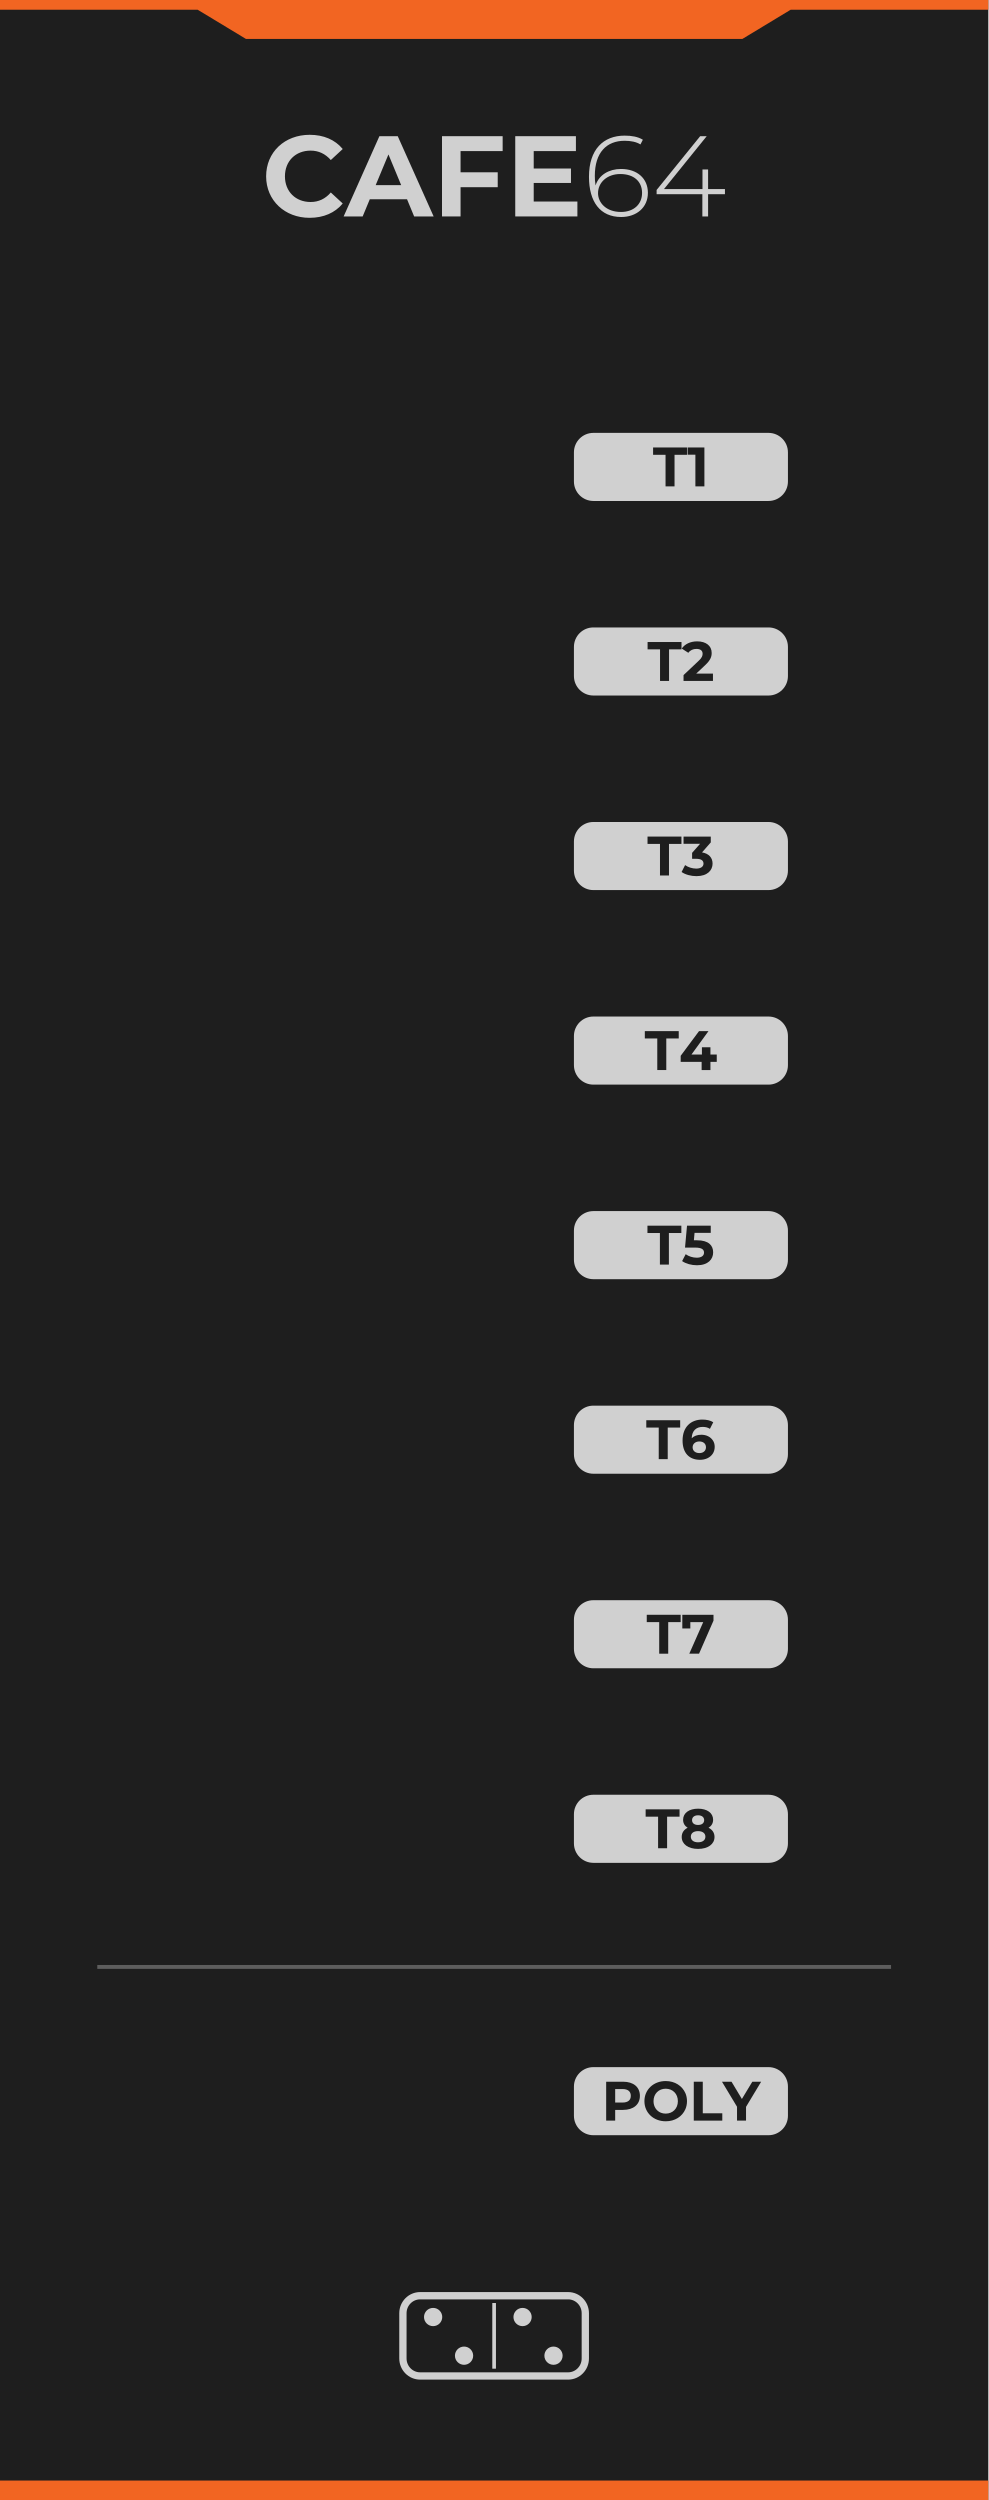
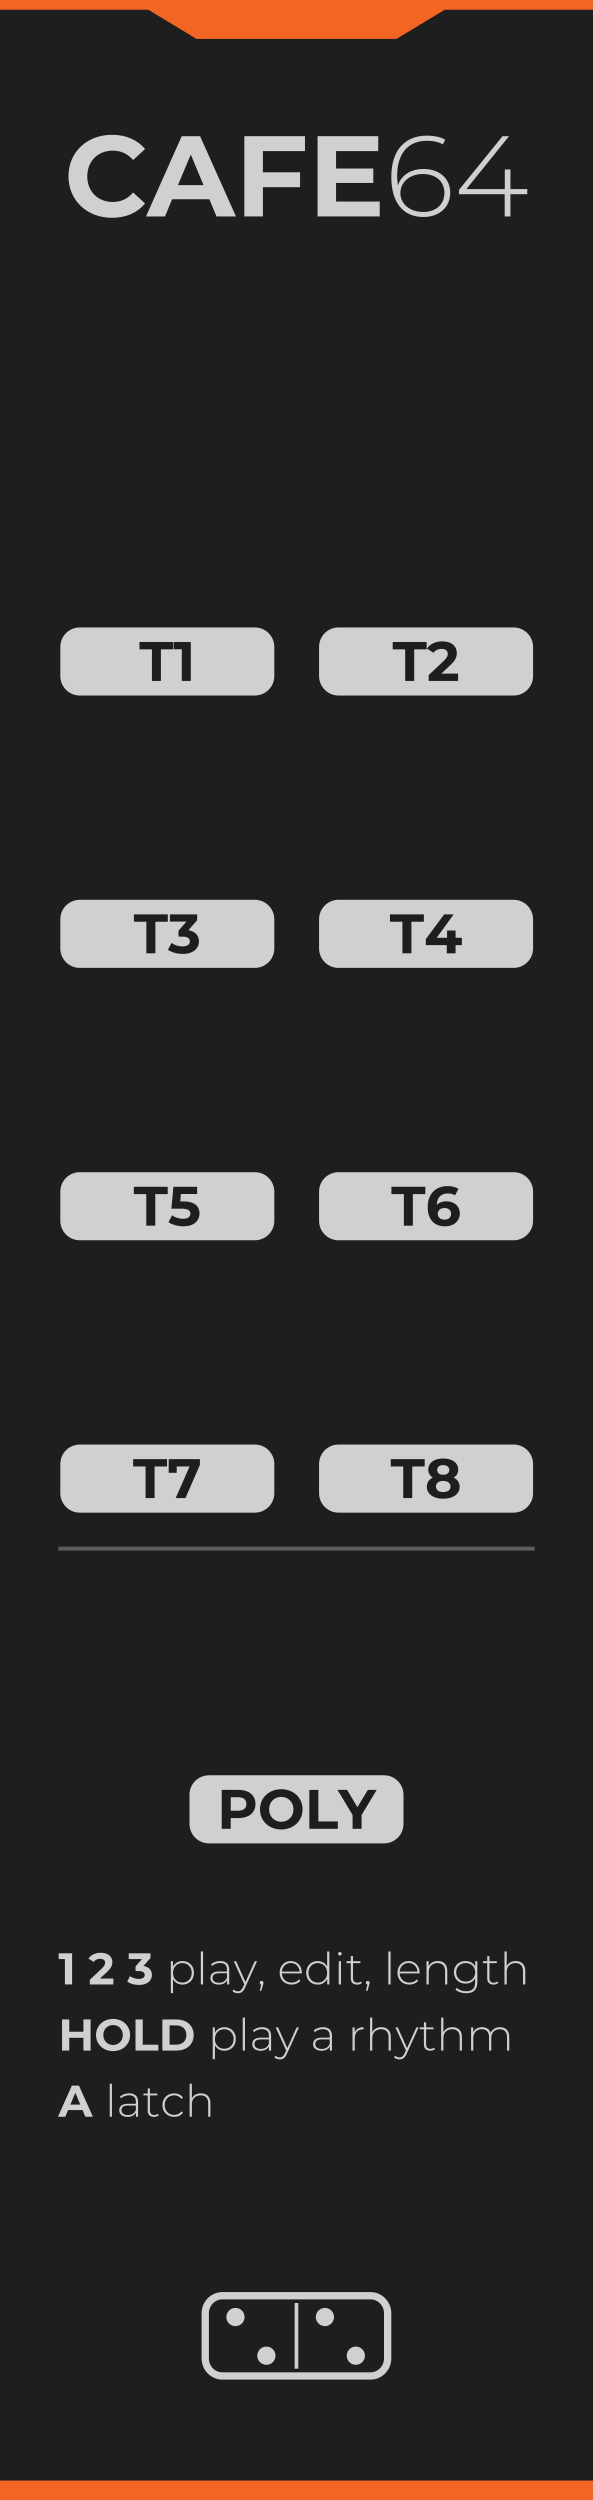
- <svg xmlns="http://www.w3.org/2000/svg" width="50.8mm" height="128.5mm" viewBox="0 0 50.8 128.5">
-   <rect width="50.8" height="128.5" fill="#1e1e1e" />
-   <polygon points="     0,0 50.8,0 50.8,0.5     40.64,0.5 38.16,2.0 12.64,2.0 10.16,0.5     0,0.5   " fill="#f26522" />
-   <rect x="0" y="127.5" width="50.8" height="1.0" fill="#f26522" />
+ <svg xmlns="http://www.w3.org/2000/svg" width="30.48mm" height="128.5mm" viewBox="0 0 30.48 128.5">
+   <rect width="30.48" height="128.5" fill="#1e1e1e" />
+   <polygon points="0,0 30.48,0 30.48,0.5 22.86,0.5 20.38,2.0 10.10,2.0 7.62,0.5 0,0.5" fill="#f26522" />
+   <rect x="0" y="127.5" width="30.48" height="1.0" fill="#f26522" />
  <g id="title">
-     <path fill="#d0d0d0" fill-rule="evenodd" d="M15.912 11.196C16.635 11.196 17.223 10.938 17.616 10.459L17.003 9.893C16.72 10.223 16.374 10.383 15.966 10.383C15.196 10.383 14.646 9.848 14.646 9.062C14.646 8.277 15.196 7.742 15.966 7.742C16.374 7.742 16.72 7.904 17.003 8.226L17.616 7.66C17.223 7.181 16.633 6.929 15.918 6.929C14.63 6.929 13.679 7.821 13.679 9.062C13.679 10.304 14.64 11.196 15.912 11.196Z" />
-     <path fill="#d0d0d0" fill-rule="evenodd" d="M17.663 11.125H18.641L19.008 10.241H20.921L21.287 11.125H22.289L20.444 7.0H19.501ZM19.31 9.516 19.966 7.938 20.62 9.516Z" />
-     <path fill="#d0d0d0" fill-rule="evenodd" d="M22.719 11.125H23.673V9.622H25.583V8.856H23.673V7.766H25.836V7.0H22.719Z" />
-     <path fill="#d0d0d0" fill-rule="evenodd" d="M26.484 11.125H29.678V10.359H27.433V9.404H29.348V8.662H27.433V7.766H29.602V7.0H26.484Z" />
-     <path fill="#d0d0d0" fill-rule="evenodd" d="M31.929 11.154C32.719 11.154 33.302 10.665 33.302 9.911C33.302 9.169 32.748 8.685 31.923 8.685C31.3 8.685 30.781 8.992 30.611 9.534C30.581 9.346 30.574 9.163 30.574 9.039C30.574 7.837 31.179 7.236 32.106 7.236C32.42 7.236 32.707 7.291 32.919 7.424L33.043 7.183C32.792 7.026 32.46 6.971 32.106 6.971C31.01 6.971 30.273 7.684 30.273 9.086C30.273 10.371 30.845 11.154 31.929 11.154ZM31.918 10.895C31.151 10.895 30.739 10.412 30.739 9.929C30.739 9.375 31.21 8.945 31.882 8.945C32.581 8.945 33.002 9.328 33.002 9.917C33.002 10.506 32.566 10.895 31.918 10.895Z" />
-     <path fill="#d0d0d0" fill-rule="evenodd" d="M33.75 9.982H36.101V11.125H36.396V9.982H37.262V9.717H36.396V8.709H36.107V9.717H34.13L36.325 7.0H35.989L33.75 9.764Z" />
+     <path fill="#d0d0d0" fill-rule="evenodd" d="M5.753 11.196C6.475 11.196 7.071 10.938 7.456 10.459L6.843 9.893C6.56 10.219 6.214 10.383 5.806 10.383C5.028 10.383 4.486 9.84 4.486 9.062C4.486 8.285 5.028 7.742 5.806 7.742C6.214 7.742 6.56 7.904 6.843 8.226L7.456 7.66C7.071 7.189 6.473 6.929 5.758 6.929C4.47 6.929 3.519 7.821 3.519 9.062C3.519 10.304 4.48 11.196 5.753 11.196Z" />
+     <path fill="#d0d0d0" fill-rule="evenodd" d="M7.503 11.125H8.481L8.846 10.241H10.761L11.127 11.125H12.129L10.284 7.0H9.341ZM9.147 9.516 9.807 7.943 10.461 9.516Z" />
+     <path fill="#d0d0d0" fill-rule="evenodd" d="M12.559 11.125H13.513V9.622H15.423V8.856H13.513V7.766H15.676V7.0H12.559Z" />
+     <path fill="#d0d0d0" fill-rule="evenodd" d="M16.324 11.125H19.518V10.359H17.273V9.404H19.188V8.662H17.273V7.766H19.442V7.0H16.324Z" />
+     <path fill="#d0d0d0" fill-rule="evenodd" d="M21.769 11.154C22.559 11.154 23.142 10.665 23.142 9.911C23.142 9.169 22.588 8.685 21.763 8.685C21.135 8.685 20.62 8.992 20.455 9.534C20.424 9.345 20.414 9.165 20.414 9.039C20.414 7.837 21.019 7.236 21.946 7.236C22.26 7.236 22.547 7.291 22.759 7.424L22.883 7.183C22.632 7.033 22.3 6.971 21.946 6.971C20.85 6.971 20.113 7.684 20.113 9.086C20.113 10.375 20.685 11.154 21.769 11.154ZM21.758 10.895C20.991 10.895 20.579 10.412 20.579 9.929C20.579 9.375 21.05 8.945 21.722 8.945C22.414 8.945 22.842 9.328 22.842 9.917C22.842 10.514 22.402 10.895 21.758 10.895Z" />
+     <path fill="#d0d0d0" fill-rule="evenodd" d="M23.59 9.982H25.941V11.125H26.236V9.982H27.102V9.717H26.236V8.709H25.947V9.717H23.973L26.165 7.0H25.829L23.59 9.764Z" />
  </g>
-   <rect x="29.5" y="22.25" width="11" height="3.5" rx="1.0" fill="#d0d0d0" />
-   <g transform="translate(29.5, 0)">
-     <path fill="#1e1e1e" fill-rule="evenodd" d="M4.709 25.0H5.171V23.377H5.811V23.0H4.069V23.377H4.709Z" />
-     <path fill="#1e1e1e" fill-rule="evenodd" d="M6.243 25.0H6.706V23.0H5.843V23.371H6.243Z" />
-   </g>
-   <rect x="29.5" y="32.25" width="11" height="3.5" rx="1.0" fill="#d0d0d0" />
-   <g transform="translate(29.5, 0)">
-     <path fill="#1e1e1e" fill-rule="evenodd" d="M4.426 35.0H4.889V33.377H5.529V33.0H3.786V33.377H4.426Z" />
-     <path fill="#1e1e1e" fill-rule="evenodd" d="M5.634 35.0H7.146V34.623H6.285L6.746 34.189C7.026 33.926 7.08 33.751 7.08 33.557C7.08 33.191 6.783 32.966 6.337 32.966C5.979 32.966 5.695 33.109 5.543 33.337L5.88 33.554C5.979 33.417 6.127 33.354 6.294 33.354C6.504 33.354 6.614 33.443 6.614 33.603C6.614 33.694 6.589 33.806 6.406 33.971L5.634 34.7Z" />
-   </g>
-   <rect x="29.5" y="42.25" width="11" height="3.5" rx="1.0" fill="#d0d0d0" />
-   <g transform="translate(29.5, 0)">
-     <path fill="#1e1e1e" fill-rule="evenodd" d="M4.423 45.0H4.886V43.377H5.526V43.0H3.783V43.377H4.423Z" />
-     <path fill="#1e1e1e" fill-rule="evenodd" d="M6.297 45.034C6.869 45.034 7.126 44.726 7.126 44.389C7.126 44.094 6.942 43.872 6.584 43.813L7.034 43.3V43.0H5.634V43.371H6.485L6.074 43.837V44.143H6.286C6.549 44.143 6.66 44.236 6.66 44.389C6.66 44.549 6.518 44.646 6.286 44.646C6.08 44.646 5.867 44.576 5.714 44.466L5.534 44.82C5.725 44.957 6.019 45.034 6.297 45.034Z" />
-   </g>
-   <rect x="29.5" y="52.25" width="11" height="3.5" rx="1.0" fill="#d0d0d0" />
-   <g transform="translate(29.5, 0)">
-     <path fill="#1e1e1e" fill-rule="evenodd" d="M4.284 55.0H4.747V53.377H5.387V53.0H3.644V53.377H4.284Z" />
-     <path fill="#1e1e1e" fill-rule="evenodd" d="M5.487 54.58H6.564V55.0H7.016V54.58H7.341V54.203H7.016V53.829H6.579V54.203H6.041L6.916 53.0H6.43L5.487 54.269Z" />
-   </g>
-   <rect x="29.5" y="62.25" width="11" height="3.5" rx="1.0" fill="#d0d0d0" />
-   <g transform="translate(29.5, 0)">
-     <path fill="#1e1e1e" fill-rule="evenodd" d="M4.419 65.0H4.881V63.377H5.521V63.0H3.779V63.377H4.419Z" />
-     <path fill="#1e1e1e" fill-rule="evenodd" d="M6.324 65.034C6.896 65.034 7.156 64.726 7.156 64.371C7.156 64.017 6.924 63.751 6.33 63.751H6.166L6.2 63.371H7.033V63.0H5.813L5.71 64.126H6.221C6.587 64.126 6.687 64.231 6.687 64.386C6.687 64.55 6.545 64.646 6.313 64.646C6.107 64.646 5.897 64.576 5.744 64.466L5.561 64.82C5.756 64.957 6.046 65.034 6.324 65.034Z" />
-   </g>
-   <rect x="29.5" y="72.25" width="11" height="3.5" rx="1.0" fill="#d0d0d0" />
-   <g transform="translate(29.5, 0)">
-     <path fill="#1e1e1e" fill-rule="evenodd" d="M4.359 75.0H4.821V73.377H5.461V73.0H3.719V73.377H4.359Z" />
-     <path fill="#1e1e1e" fill-rule="evenodd" d="M6.479 75.034C6.621 75.034 6.75 75.007 6.863 74.953C7.09 74.844 7.236 74.639 7.236 74.369C7.236 74.243 7.205 74.133 7.143 74.04C7.019 73.853 6.806 73.746 6.547 73.746C6.34 73.746 6.172 73.807 6.054 73.926L6.054 73.908C6.074 73.535 6.286 73.343 6.616 73.343C6.753 73.343 6.88 73.367 6.99 73.443L7.161 73.103C7.02 73.011 6.818 72.966 6.604 72.966C6.004 72.966 5.584 73.351 5.584 74.043C5.584 74.689 5.93 75.034 6.479 75.034ZM6.453 74.689C6.23 74.689 6.101 74.563 6.101 74.391C6.101 74.214 6.241 74.091 6.447 74.091C6.653 74.091 6.787 74.209 6.787 74.391C6.787 74.569 6.647 74.689 6.453 74.689Z" />
-   </g>
-   <rect x="29.5" y="82.25" width="11" height="3.5" rx="1.0" fill="#d0d0d0" />
-   <g transform="translate(29.5, 0)">
-     <path fill="#1e1e1e" fill-rule="evenodd" d="M4.383 85.0H4.846V83.377H5.486V83.0H3.743V83.377H4.383Z" />
-     <path fill="#1e1e1e" fill-rule="evenodd" d="M5.929 85.0H6.431L7.174 83.3V83.0H5.571V83.703H5.983V83.377H6.646Z" />
-   </g>
-   <rect x="29.5" y="92.25" width="11" height="3.5" rx="1.0" fill="#d0d0d0" />
-   <g transform="translate(29.5, 0)">
-     <path fill="#1e1e1e" fill-rule="evenodd" d="M4.326 95.0H4.789V93.377H5.429V93.0H3.686V93.377H4.326Z" />
-     <path fill="#1e1e1e" fill-rule="evenodd" d="M6.38 95.034C6.889 95.034 7.226 94.791 7.226 94.42C7.226 94.205 7.114 94.044 6.92 93.947C7.069 93.855 7.154 93.715 7.154 93.537C7.154 93.183 6.843 92.966 6.38 92.966C5.929 92.966 5.611 93.183 5.611 93.537C5.611 93.715 5.696 93.855 5.845 93.947C5.652 94.044 5.54 94.204 5.54 94.42C5.54 94.791 5.877 95.034 6.38 95.034ZM6.38 93.803C6.19 93.803 6.071 93.71 6.071 93.557C6.071 93.397 6.197 93.306 6.38 93.306C6.567 93.306 6.694 93.397 6.694 93.557C6.694 93.71 6.574 93.803 6.38 93.803ZM6.38 94.694C6.151 94.694 6.009 94.585 6.009 94.406C6.009 94.227 6.151 94.12 6.38 94.12C6.612 94.12 6.757 94.227 6.757 94.406C6.757 94.585 6.612 94.694 6.38 94.694Z" />
-   </g>
-   <rect x="5.0" y="101.0" width="40.8" height="0.2" fill="#d0d0d0" opacity="0.35" />
-   <rect x="29.5" y="106.25" width="11" height="3.5" rx="1.0" fill="#d0d0d0" />
-   <g transform="translate(29.5, 0)">
-     <path fill="#1e1e1e" fill-rule="evenodd" d="M1.657 109.0H2.12V108.449H2.523C3.06 108.449 3.391 108.171 3.391 107.726C3.391 107.274 3.06 107.0 2.523 107.0H1.657ZM2.497 107.377C2.783 107.377 2.923 107.505 2.923 107.726C2.923 107.943 2.783 108.071 2.497 108.071H2.12V107.377Z" />
-     <path fill="#1e1e1e" fill-rule="evenodd" d="M4.72 109.034C5.189 109.034 5.563 108.793 5.729 108.413C5.84 108.158 5.838 107.835 5.729 107.587C5.563 107.213 5.191 106.966 4.717 106.966C4.092 106.966 3.623 107.406 3.623 108.0C3.623 108.594 4.088 109.034 4.72 109.034ZM4.717 108.64C4.628 108.64 4.545 108.625 4.469 108.594C4.24 108.503 4.091 108.28 4.091 108.0C4.091 107.619 4.359 107.36 4.717 107.36C5.075 107.36 5.343 107.619 5.343 108.0C5.343 108.381 5.075 108.64 4.717 108.64Z" />
-     <path fill="#1e1e1e" fill-rule="evenodd" d="M6.16 109.0H7.626V108.623H6.623V107.0H6.16Z" />
-     <path fill="#1e1e1e" fill-rule="evenodd" d="M8.383 109.0H8.846V108.292L9.623 107.0H9.169L8.633 107.888L8.1 107.0H7.609L8.383 108.287Z" />
-   </g>
-   <g transform="translate(20.71,118.0) scale(0.75)">
+   <rect x="3.10" y="32.25" width="11" height="3.5" rx="1" fill="#d0d0d0" />
+   <path fill="#1e1e1e" fill-rule="evenodd" d="M7.809 35.0H8.271V33.377H8.911V33.0H7.169V33.377H7.809Z" />
+   <path fill="#1e1e1e" fill-rule="evenodd" d="M9.343 35.0H9.806V33.0H8.943V33.371H9.343Z" />
+   <rect x="16.40" y="32.25" width="11" height="3.5" rx="1" fill="#d0d0d0" />
+   <path fill="#1e1e1e" fill-rule="evenodd" d="M20.826 35.0H21.289V33.377H21.929V33.0H20.186V33.377H20.826Z" />
+   <path fill="#1e1e1e" fill-rule="evenodd" d="M22.034 35.0H23.546V34.623H22.686L23.146 34.189C23.426 33.931 23.48 33.751 23.48 33.557C23.48 33.191 23.183 32.966 22.737 32.966C22.375 32.966 22.099 33.109 21.943 33.337L22.28 33.554C22.375 33.417 22.523 33.354 22.694 33.354C22.904 33.354 23.014 33.447 23.014 33.603C23.014 33.698 22.985 33.804 22.806 33.971L22.034 34.7Z" />
+   <rect x="3.10" y="46.25" width="11" height="3.5" rx="1" fill="#d0d0d0" />
+   <path fill="#1e1e1e" fill-rule="evenodd" d="M7.523 49.0H7.986V47.377H8.626V47.0H6.883V47.377H7.523Z" />
+   <path fill="#1e1e1e" fill-rule="evenodd" d="M9.397 49.034C9.963 49.034 10.226 48.726 10.226 48.389C10.226 48.091 10.041 47.872 9.683 47.811L10.134 47.3V47.0H8.734V47.371H9.583L9.174 47.837V48.143H9.386C9.649 48.143 9.76 48.24 9.76 48.389C9.76 48.552 9.618 48.646 9.386 48.646C9.176 48.646 8.967 48.58 8.814 48.466L8.634 48.82C8.829 48.957 9.115 49.034 9.397 49.034Z" />
+   <rect x="16.40" y="46.25" width="11" height="3.5" rx="1" fill="#d0d0d0" />
+   <path fill="#1e1e1e" fill-rule="evenodd" d="M20.684 49.0H21.147V47.377H21.787V47.0H20.044V47.377H20.684Z" />
+   <path fill="#1e1e1e" fill-rule="evenodd" d="M21.887 48.58H22.964V49.0H23.416V48.58H23.741V48.203H23.416V47.829H22.979V48.203H22.444L23.316 47.0H22.83L21.887 48.269Z" />
+   <rect x="3.10" y="60.25" width="11" height="3.5" rx="1" fill="#d0d0d0" />
+   <path fill="#1e1e1e" fill-rule="evenodd" d="M7.519 63.0H7.981V61.377H8.621V61.0H6.879V61.377H7.519Z" />
+   <path fill="#1e1e1e" fill-rule="evenodd" d="M9.424 63.034C9.996 63.034 10.256 62.726 10.256 62.371C10.256 62.017 10.019 61.751 9.43 61.751H9.267L9.299 61.371H10.133V61.0H8.913L8.81 62.126H9.321C9.681 62.126 9.787 62.231 9.787 62.386C9.787 62.55 9.645 62.646 9.413 62.646C9.207 62.646 8.997 62.58 8.844 62.466L8.661 62.82C8.856 62.957 9.146 63.034 9.424 63.034Z" />
+   <rect x="16.40" y="60.25" width="11" height="3.5" rx="1" fill="#d0d0d0" />
+   <path fill="#1e1e1e" fill-rule="evenodd" d="M20.759 63.0H21.221V61.377H21.861V61.0H20.119V61.377H20.759Z" />
+   <path fill="#1e1e1e" fill-rule="evenodd" d="M22.879 63.034C23.301 63.034 23.636 62.78 23.636 62.369C23.636 61.991 23.336 61.746 22.947 61.746C22.736 61.746 22.571 61.806 22.453 61.926C22.464 61.541 22.68 61.343 23.016 61.343C23.149 61.343 23.28 61.367 23.39 61.443L23.561 61.103C23.42 61.011 23.218 60.966 23.004 60.966C22.404 60.966 21.984 61.351 21.984 62.043C21.984 62.69 22.326 63.034 22.879 63.034ZM22.853 62.689C22.632 62.689 22.501 62.563 22.501 62.391C22.501 62.216 22.641 62.091 22.847 62.091C23.053 62.091 23.187 62.209 23.187 62.391C23.187 62.574 23.047 62.689 22.853 62.689Z" />
+   <rect x="3.10" y="74.25" width="11" height="3.5" rx="1" fill="#d0d0d0" />
+   <path fill="#1e1e1e" fill-rule="evenodd" d="M7.483 77.0H7.946V75.377H8.586V75.0H6.843V75.377H7.483Z" />
+   <path fill="#1e1e1e" fill-rule="evenodd" d="M9.029 77.0H9.531L10.274 75.3V75.0H8.671V75.703H9.083V75.377H9.746Z" />
+   <rect x="16.40" y="74.25" width="11" height="3.5" rx="1" fill="#d0d0d0" />
+   <path fill="#1e1e1e" fill-rule="evenodd" d="M20.726 77.0H21.189V75.377H21.829V75.0H20.086V75.377H20.726Z" />
+   <path fill="#1e1e1e" fill-rule="evenodd" d="M22.78 77.034C23.289 77.034 23.626 76.797 23.626 76.42C23.626 76.207 23.514 76.044 23.32 75.949C23.469 75.857 23.554 75.716 23.554 75.537C23.554 75.183 23.243 74.966 22.78 74.966C22.323 74.966 22.011 75.183 22.011 75.537C22.011 75.716 22.094 75.853 22.243 75.949C22.052 76.044 21.94 76.207 21.94 76.42C21.94 76.797 22.277 77.034 22.78 77.034ZM22.78 75.803C22.593 75.803 22.471 75.71 22.471 75.557C22.471 75.397 22.593 75.306 22.78 75.306C22.967 75.306 23.094 75.397 23.094 75.557C23.094 75.71 22.974 75.803 22.78 75.803ZM22.78 76.694C22.551 76.694 22.409 76.585 22.409 76.406C22.409 76.227 22.551 76.12 22.78 76.12C23.012 76.12 23.157 76.227 23.157 76.406C23.157 76.585 23.012 76.694 22.78 76.694Z" />
+   <rect x="9.74" y="91.25" width="11" height="3.5" rx="1" fill="#d0d0d0" />
+   <path fill="#1e1e1e" fill-rule="evenodd" d="M11.397 94.0H11.86V93.449H12.263C12.794 93.449 13.131 93.171 13.131 92.726C13.131 92.274 12.794 92.0 12.263 92.0H11.397ZM11.86 93.071V92.377H12.237C12.519 92.377 12.663 92.505 12.663 92.726C12.663 92.943 12.519 93.071 12.237 93.071Z" />
+   <path fill="#1e1e1e" fill-rule="evenodd" d="M14.457 94.034C15.09 94.034 15.551 93.594 15.551 93.0C15.551 92.406 15.09 91.966 14.457 91.966C13.825 91.966 13.363 92.406 13.363 93.0C13.363 93.594 13.825 94.034 14.457 94.034ZM14.457 93.64C14.103 93.64 13.831 93.377 13.831 93.0C13.831 92.623 14.103 92.36 14.457 92.36C14.811 92.36 15.083 92.623 15.083 93.0C15.083 93.377 14.811 93.64 14.457 93.64Z" />
+   <path fill="#1e1e1e" fill-rule="evenodd" d="M15.9 94.0H17.366V93.623H16.363V92.0H15.9Z" />
+   <path fill="#1e1e1e" fill-rule="evenodd" d="M18.123 94.0H18.586V93.291L19.363 92.0H18.909L18.371 92.889L17.84 92.0H17.349L18.123 93.289Z" />
+   <rect x="3.0" y="79.50" width="24.48" height="0.2" fill="#d0d0d0" opacity="0.35" />
+   <path fill="#d0d0d0" fill-rule="evenodd" d="M3.336 102.0H3.706V100.4H3.016V100.697H3.336Z" />
+   <path fill="#d0d0d0" fill-rule="evenodd" d="M4.618 102.0H5.827V101.698H5.139L5.507 101.351C5.731 101.145 5.775 101.001 5.775 100.846C5.775 100.553 5.537 100.373 5.181 100.373C4.891 100.373 4.67 100.487 4.545 100.67L4.815 100.843C4.891 100.734 5.009 100.683 5.146 100.683C5.314 100.683 5.402 100.757 5.402 100.882C5.402 100.958 5.379 101.043 5.235 101.177L4.618 101.76Z" />
+   <path fill="#d0d0d0" fill-rule="evenodd" d="M7.146 102.027C7.599 102.027 7.809 101.781 7.809 101.511C7.809 101.273 7.661 101.098 7.375 101.049L7.736 100.64V100.4H6.616V100.697H7.295L6.968 101.07V101.314H7.137C7.347 101.314 7.437 101.392 7.437 101.511C7.437 101.642 7.323 101.717 7.137 101.717C6.97 101.717 6.802 101.664 6.68 101.573L6.536 101.856C6.691 101.966 6.921 102.027 7.146 102.027Z" />
+   <path fill="#d0d0d0" fill-rule="evenodd" d="M9.379 102.009C9.718 102.009 9.969 101.765 9.969 101.403C9.969 101.285 9.943 101.179 9.891 101.088C9.788 100.905 9.605 100.798 9.379 100.798C9.163 100.798 8.985 100.905 8.89 101.088V100.807H8.781V102.443H8.895V101.726C8.989 101.906 9.169 102.009 9.379 102.009ZM9.373 101.906C9.098 101.906 8.893 101.705 8.893 101.403C8.893 101.106 9.098 100.901 9.373 100.901C9.647 100.901 9.855 101.106 9.855 101.403C9.855 101.705 9.647 101.906 9.373 101.906Z" />
+   <path fill="#d0d0d0" fill-rule="evenodd" d="M10.323 102.0H10.438V100.304H10.323Z" />
+   <path fill="#d0d0d0" fill-rule="evenodd" d="M11.672 102.0H11.782V101.243C11.782 100.948 11.618 100.798 11.322 100.798C11.136 100.798 10.963 100.86 10.845 100.967L10.902 101.049C10.999 100.961 11.149 100.898 11.313 100.898C11.549 100.898 11.667 101.012 11.667 101.239V101.335H11.258C10.925 101.335 10.813 101.486 10.813 101.669C10.813 101.87 10.974 102.009 11.242 102.009C11.453 102.009 11.599 101.925 11.672 101.787ZM11.667 101.648C11.6 101.822 11.459 101.915 11.258 101.915C11.048 101.915 10.927 101.819 10.927 101.664C10.927 101.527 11.014 101.424 11.261 101.424H11.667Z" />
+   <path fill="#d0d0d0" fill-rule="evenodd" d="M12.225 102.453C12.384 102.453 12.503 102.382 12.598 102.162L13.21 100.807H13.094L12.616 101.874L12.138 100.807H12.017L12.557 101.995L12.49 102.139C12.417 102.301 12.337 102.352 12.227 102.352C12.141 102.352 12.067 102.321 12.006 102.258L11.949 102.345C12.016 102.415 12.118 102.453 12.225 102.453Z" />
+   <path fill="#d0d0d0" fill-rule="evenodd" d="M13.35 102.327H13.432L13.521 102.016C13.533 101.967 13.542 101.944 13.542 101.911C13.542 101.859 13.504 101.815 13.446 101.815C13.391 101.815 13.35 101.856 13.35 101.911C13.35 101.96 13.379 101.995 13.425 102.005Z" />
+   <path fill="#d0d0d0" fill-rule="evenodd" d="M14.989 102.009C15.171 102.009 15.332 101.943 15.439 101.815L15.373 101.739C15.281 101.852 15.143 101.906 14.991 101.906C14.707 101.906 14.499 101.714 14.486 101.431H15.512C15.512 101.422 15.514 101.408 15.514 101.399C15.514 101.042 15.27 100.798 14.945 100.798C14.616 100.798 14.374 101.047 14.374 101.403C14.374 101.755 14.627 102.009 14.989 102.009ZM14.488 101.342C14.506 101.086 14.694 100.898 14.945 100.898C15.197 100.898 15.386 101.086 15.405 101.342Z" />
+   <path fill="#d0d0d0" fill-rule="evenodd" d="M16.328 102.009C16.544 102.009 16.726 101.902 16.817 101.719V102.0H16.929V100.304H16.815V101.081C16.717 100.901 16.538 100.798 16.328 100.798C15.994 100.798 15.738 101.042 15.738 101.403C15.738 101.76 15.994 102.009 16.328 102.009ZM16.335 101.906C16.061 101.906 15.855 101.701 15.855 101.403C15.855 101.102 16.061 100.901 16.335 100.901C16.609 100.901 16.815 101.102 16.815 101.403C16.815 101.701 16.609 101.906 16.335 101.906Z" />
+   <path fill="#d0d0d0" fill-rule="evenodd" d="M17.469 100.517C17.523 100.517 17.562 100.475 17.562 100.423C17.562 100.371 17.52 100.331 17.469 100.331C17.417 100.331 17.375 100.373 17.375 100.425C17.375 100.474 17.417 100.517 17.469 100.517ZM17.411 102.0H17.526V100.807H17.411Z" />
+   <path fill="#d0d0d0" fill-rule="evenodd" d="M18.355 102.009C18.447 102.009 18.539 101.982 18.6 101.925L18.552 101.845C18.503 101.889 18.442 101.911 18.367 101.911C18.221 101.911 18.145 101.826 18.145 101.673V100.905H18.525V100.807H18.145V100.546H18.031V100.807H17.811V100.905H18.031V101.685C18.031 101.886 18.145 102.009 18.355 102.009Z" />
+   <path fill="#d0d0d0" fill-rule="evenodd" d="M18.808 102.327H18.89L18.979 102.016C18.992 101.967 19 101.944 19 101.911C19 101.859 18.962 101.815 18.904 101.815C18.849 101.815 18.808 101.856 18.808 101.911C18.808 101.96 18.838 101.995 18.883 102.005Z" />
+   <path fill="#d0d0d0" fill-rule="evenodd" d="M19.962 102.0H20.077V100.304H19.962Z" />
+   <path fill="#d0d0d0" fill-rule="evenodd" d="M21.043 102.009C21.226 102.009 21.387 101.943 21.494 101.815L21.427 101.739C21.336 101.852 21.198 101.906 21.046 101.906C20.762 101.906 20.554 101.714 20.541 101.431H21.567C21.567 101.422 21.569 101.408 21.569 101.399C21.569 101.042 21.325 100.798 21 100.798C20.671 100.798 20.429 101.047 20.429 101.403C20.429 101.755 20.682 102.009 21.043 102.009ZM20.543 101.342C20.561 101.086 20.749 100.898 21 100.898C21.251 100.898 21.441 101.086 21.459 101.342Z" />
+   <path fill="#d0d0d0" fill-rule="evenodd" d="M21.923 102.0H22.038V101.365C22.038 101.081 22.21 100.901 22.49 100.901C22.734 100.901 22.877 101.044 22.877 101.312V102.0H22.991V101.303C22.991 100.968 22.796 100.798 22.506 100.798C22.281 100.798 22.115 100.898 22.033 101.063V100.807H21.923Z" />
+   <path fill="#d0d0d0" fill-rule="evenodd" d="M23.958 102.453C24.342 102.453 24.536 102.271 24.536 101.872V100.807H24.426V101.077C24.332 100.9 24.145 100.798 23.926 100.798C23.587 100.798 23.331 101.033 23.331 101.376C23.331 101.719 23.587 101.957 23.926 101.957C24.142 101.957 24.327 101.856 24.422 101.682V101.886C24.422 102.203 24.272 102.35 23.955 102.35C23.763 102.35 23.592 102.286 23.473 102.176L23.411 102.263C23.533 102.385 23.741 102.453 23.958 102.453ZM23.935 101.854C23.656 101.854 23.448 101.659 23.448 101.376C23.448 101.093 23.656 100.901 23.935 100.901C24.218 100.901 24.424 101.093 24.424 101.376C24.424 101.659 24.218 101.854 23.935 101.854Z" />
+   <path fill="#d0d0d0" fill-rule="evenodd" d="M25.368 102.009C25.459 102.009 25.552 101.982 25.613 101.925L25.565 101.845C25.516 101.889 25.454 101.911 25.379 101.911C25.233 101.911 25.158 101.826 25.158 101.673V100.905H25.537V100.807H25.158V100.546H25.043V100.807H24.824V100.905H25.043V101.685C25.043 101.886 25.158 102.009 25.368 102.009Z" />
+   <path fill="#d0d0d0" fill-rule="evenodd" d="M25.93 102.0H26.045V101.365C26.045 101.081 26.217 100.901 26.497 100.901C26.741 100.901 26.883 101.044 26.883 101.312V102.0H26.998V101.303C26.998 100.968 26.803 100.798 26.513 100.798C26.291 100.798 26.127 100.894 26.045 101.056V100.304H25.93Z" />
+   <path fill="#d0d0d0" fill-rule="evenodd" d="M4.287 105.4H4.657V103.8H4.287V104.431H3.56V103.8H3.19V105.4H3.56V104.744H4.287Z" />
+   <path fill="#d0d0d0" fill-rule="evenodd" d="M5.811 105.427C6.317 105.427 6.687 105.075 6.687 104.6C6.687 104.125 6.317 103.773 5.811 103.773C5.306 103.773 4.936 104.125 4.936 104.6C4.936 105.075 5.306 105.427 5.811 105.427ZM5.811 105.112C5.528 105.112 5.311 104.902 5.311 104.6C5.311 104.298 5.528 104.088 5.811 104.088C6.095 104.088 6.312 104.298 6.312 104.6C6.312 104.902 6.095 105.112 5.811 105.112Z" />
+   <path fill="#d0d0d0" fill-rule="evenodd" d="M6.966 105.4H8.138V105.098H7.336V103.8H6.966Z" />
+   <path fill="#d0d0d0" fill-rule="evenodd" d="M8.346 105.4H9.073C9.594 105.4 9.955 105.085 9.955 104.6C9.955 104.115 9.594 103.8 9.073 103.8H8.346ZM8.717 105.096V104.104H9.055C9.375 104.104 9.581 104.294 9.581 104.6C9.581 104.906 9.375 105.096 9.055 105.096Z" />
+   <path fill="#d0d0d0" fill-rule="evenodd" d="M11.533 105.409C11.871 105.409 12.122 105.165 12.122 104.803C12.122 104.685 12.096 104.579 12.045 104.488C11.941 104.305 11.758 104.198 11.533 104.198C11.316 104.198 11.138 104.305 11.043 104.488V104.207H10.934V105.843H11.048V105.126C11.142 105.306 11.322 105.409 11.533 105.409ZM11.526 105.306C11.251 105.306 11.046 105.105 11.046 104.803C11.046 104.506 11.251 104.301 11.526 104.301C11.8 104.301 12.008 104.506 12.008 104.803C12.008 105.105 11.8 105.306 11.526 105.306Z" />
+   <path fill="#d0d0d0" fill-rule="evenodd" d="M12.477 105.4H12.591V103.704H12.477Z" />
+   <path fill="#d0d0d0" fill-rule="evenodd" d="M13.825 105.4H13.935V104.643C13.935 104.348 13.771 104.198 13.475 104.198C13.29 104.198 13.117 104.26 12.998 104.367L13.055 104.449C13.152 104.361 13.302 104.298 13.466 104.298C13.702 104.298 13.821 104.412 13.821 104.639V104.735H13.411C13.078 104.735 12.966 104.886 12.966 105.069C12.966 105.27 13.127 105.409 13.395 105.409C13.606 105.409 13.752 105.325 13.825 105.187ZM13.821 105.048C13.754 105.222 13.613 105.315 13.411 105.315C13.201 105.315 13.08 105.219 13.08 105.064C13.08 104.927 13.167 104.824 13.414 104.824H13.821Z" />
+   <path fill="#d0d0d0" fill-rule="evenodd" d="M14.378 105.853C14.537 105.853 14.656 105.782 14.751 105.562L15.363 104.207H15.247L14.769 105.274L14.291 104.207H14.17L14.71 105.395L14.643 105.539C14.57 105.701 14.49 105.752 14.381 105.752C14.294 105.752 14.22 105.721 14.159 105.658L14.102 105.745C14.169 105.815 14.272 105.853 14.378 105.853Z" />
+   <path fill="#d0d0d0" fill-rule="evenodd" d="M16.952 105.4H17.062V104.643C17.062 104.348 16.898 104.198 16.602 104.198C16.416 104.198 16.243 104.26 16.125 104.367L16.182 104.449C16.279 104.361 16.429 104.298 16.593 104.298C16.829 104.298 16.947 104.412 16.947 104.639V104.735H16.538C16.205 104.735 16.093 104.886 16.093 105.069C16.093 105.27 16.254 105.409 16.522 105.409C16.733 105.409 16.879 105.325 16.952 105.187ZM16.947 105.048C16.88 105.222 16.739 105.315 16.538 105.315C16.328 105.315 16.207 105.219 16.207 105.064C16.207 104.927 16.294 104.824 16.541 104.824H16.947Z" />
+   <path fill="#d0d0d0" fill-rule="evenodd" d="M18.12 105.4H18.234V104.778C18.234 104.483 18.392 104.307 18.657 104.307C18.666 104.307 18.675 104.31 18.685 104.31V104.198C18.459 104.198 18.303 104.294 18.23 104.467V104.207H18.12Z" />
+   <path fill="#d0d0d0" fill-rule="evenodd" d="M19.021 105.4H19.135V104.765C19.135 104.481 19.307 104.301 19.587 104.301C19.831 104.301 19.974 104.444 19.974 104.712V105.4H20.088V104.703C20.088 104.368 19.893 104.198 19.603 104.198C19.381 104.198 19.217 104.294 19.135 104.456V103.704H19.021Z" />
+   <path fill="#d0d0d0" fill-rule="evenodd" d="M20.531 105.853C20.69 105.853 20.81 105.782 20.904 105.562L21.517 104.207H21.4L20.922 105.274L20.445 104.207H20.323L20.863 105.395L20.797 105.539C20.723 105.701 20.643 105.752 20.534 105.752C20.447 105.752 20.373 105.721 20.312 105.658L20.255 105.745C20.322 105.815 20.425 105.853 20.531 105.853Z" />
+   <path fill="#d0d0d0" fill-rule="evenodd" d="M22.113 105.409C22.205 105.409 22.297 105.382 22.358 105.325L22.31 105.245C22.261 105.289 22.199 105.311 22.125 105.311C21.978 105.311 21.903 105.226 21.903 105.073V104.305H22.282V104.207H21.903V103.946H21.789V104.207H21.569V104.305H21.789V105.085C21.789 105.286 21.903 105.409 22.113 105.409Z" />
+   <path fill="#d0d0d0" fill-rule="evenodd" d="M22.675 105.4H22.79V104.765C22.79 104.481 22.962 104.301 23.242 104.301C23.486 104.301 23.629 104.444 23.629 104.712V105.4H23.743V104.703C23.743 104.368 23.548 104.198 23.258 104.198C23.036 104.198 22.872 104.294 22.79 104.456V103.704H22.675Z" />
+   <path fill="#d0d0d0" fill-rule="evenodd" d="M24.214 105.4H24.328V104.765C24.328 104.481 24.493 104.301 24.765 104.301C24.999 104.301 25.137 104.444 25.137 104.712V105.4H25.251V104.765C25.251 104.481 25.417 104.301 25.688 104.301C25.923 104.301 26.061 104.444 26.061 104.712V105.4H26.175V104.703C26.175 104.368 25.989 104.198 25.699 104.198C25.468 104.198 25.296 104.312 25.217 104.486C25.153 104.294 24.994 104.198 24.781 104.198C24.564 104.198 24.403 104.296 24.323 104.461V104.207H24.214Z" />
+   <path fill="#d0d0d0" fill-rule="evenodd" d="M2.979 108.8H3.359L3.501 108.457H4.243L4.385 108.8H4.774L4.058 107.2H3.693ZM3.617 108.176 3.873 107.566 4.127 108.176Z" />
+   <path fill="#d0d0d0" fill-rule="evenodd" d="M5.64 108.8H5.754V107.104H5.64Z" />
+   <path fill="#d0d0d0" fill-rule="evenodd" d="M6.989 108.8H7.098V108.043C7.098 107.748 6.934 107.598 6.639 107.598C6.453 107.598 6.28 107.66 6.161 107.767L6.218 107.849C6.316 107.761 6.465 107.698 6.63 107.698C6.866 107.698 6.984 107.812 6.984 108.039V108.135H6.575C6.241 108.135 6.129 108.286 6.129 108.469C6.129 108.67 6.291 108.809 6.559 108.809C6.769 108.809 6.915 108.725 6.989 108.587ZM6.984 108.448C6.917 108.622 6.776 108.715 6.575 108.715C6.365 108.715 6.243 108.619 6.243 108.464C6.243 108.327 6.33 108.224 6.577 108.224H6.984Z" />
+   <path fill="#d0d0d0" fill-rule="evenodd" d="M7.917 108.809C8.008 108.809 8.1 108.782 8.161 108.725L8.113 108.645C8.064 108.689 8.003 108.711 7.928 108.711C7.782 108.711 7.706 108.626 7.706 108.473V107.705H8.086V107.607H7.706V107.346H7.592V107.607H7.373V107.705H7.592V108.485C7.592 108.686 7.706 108.809 7.917 108.809Z" />
+   <path fill="#d0d0d0" fill-rule="evenodd" d="M8.952 108.809C9.141 108.809 9.307 108.736 9.405 108.59L9.32 108.528C9.235 108.65 9.098 108.706 8.952 108.706C8.673 108.706 8.465 108.505 8.465 108.203C8.465 107.902 8.673 107.701 8.952 107.701C9.098 107.701 9.235 107.757 9.32 107.879L9.405 107.817C9.307 107.671 9.141 107.598 8.952 107.598C8.605 107.598 8.349 107.847 8.349 108.203C8.349 108.555 8.605 108.809 8.952 108.809Z" />
+   <path fill="#d0d0d0" fill-rule="evenodd" d="M9.747 108.8H9.862V108.165C9.862 107.881 10.034 107.701 10.314 107.701C10.558 107.701 10.701 107.844 10.701 108.112V108.8H10.815V108.103C10.815 107.768 10.62 107.598 10.33 107.598C10.108 107.598 9.944 107.694 9.862 107.856V107.104H9.747Z" />
+   <g transform="translate(10.55,118.0) scale(0.75)">
    <rect x="0" y="0" width="12.5" height="5.5" rx="1.18" ry="1.2" fill="none" stroke="#d0d0d0" stroke-width="0.5" />
    <rect x="6.125" y="0.5" width="0.25" height="4.5" fill="#d0d0d0" />
    <circle cx="2.07" cy="1.46" r="0.625" fill="#d0d0d0" />
    <circle cx="4.19" cy="4.11" r="0.625" fill="#d0d0d0" />
    <circle cx="8.20" cy="1.46" r="0.625" fill="#d0d0d0" />
    <circle cx="10.32" cy="4.11" r="0.625" fill="#d0d0d0" />
  </g>
</svg>
